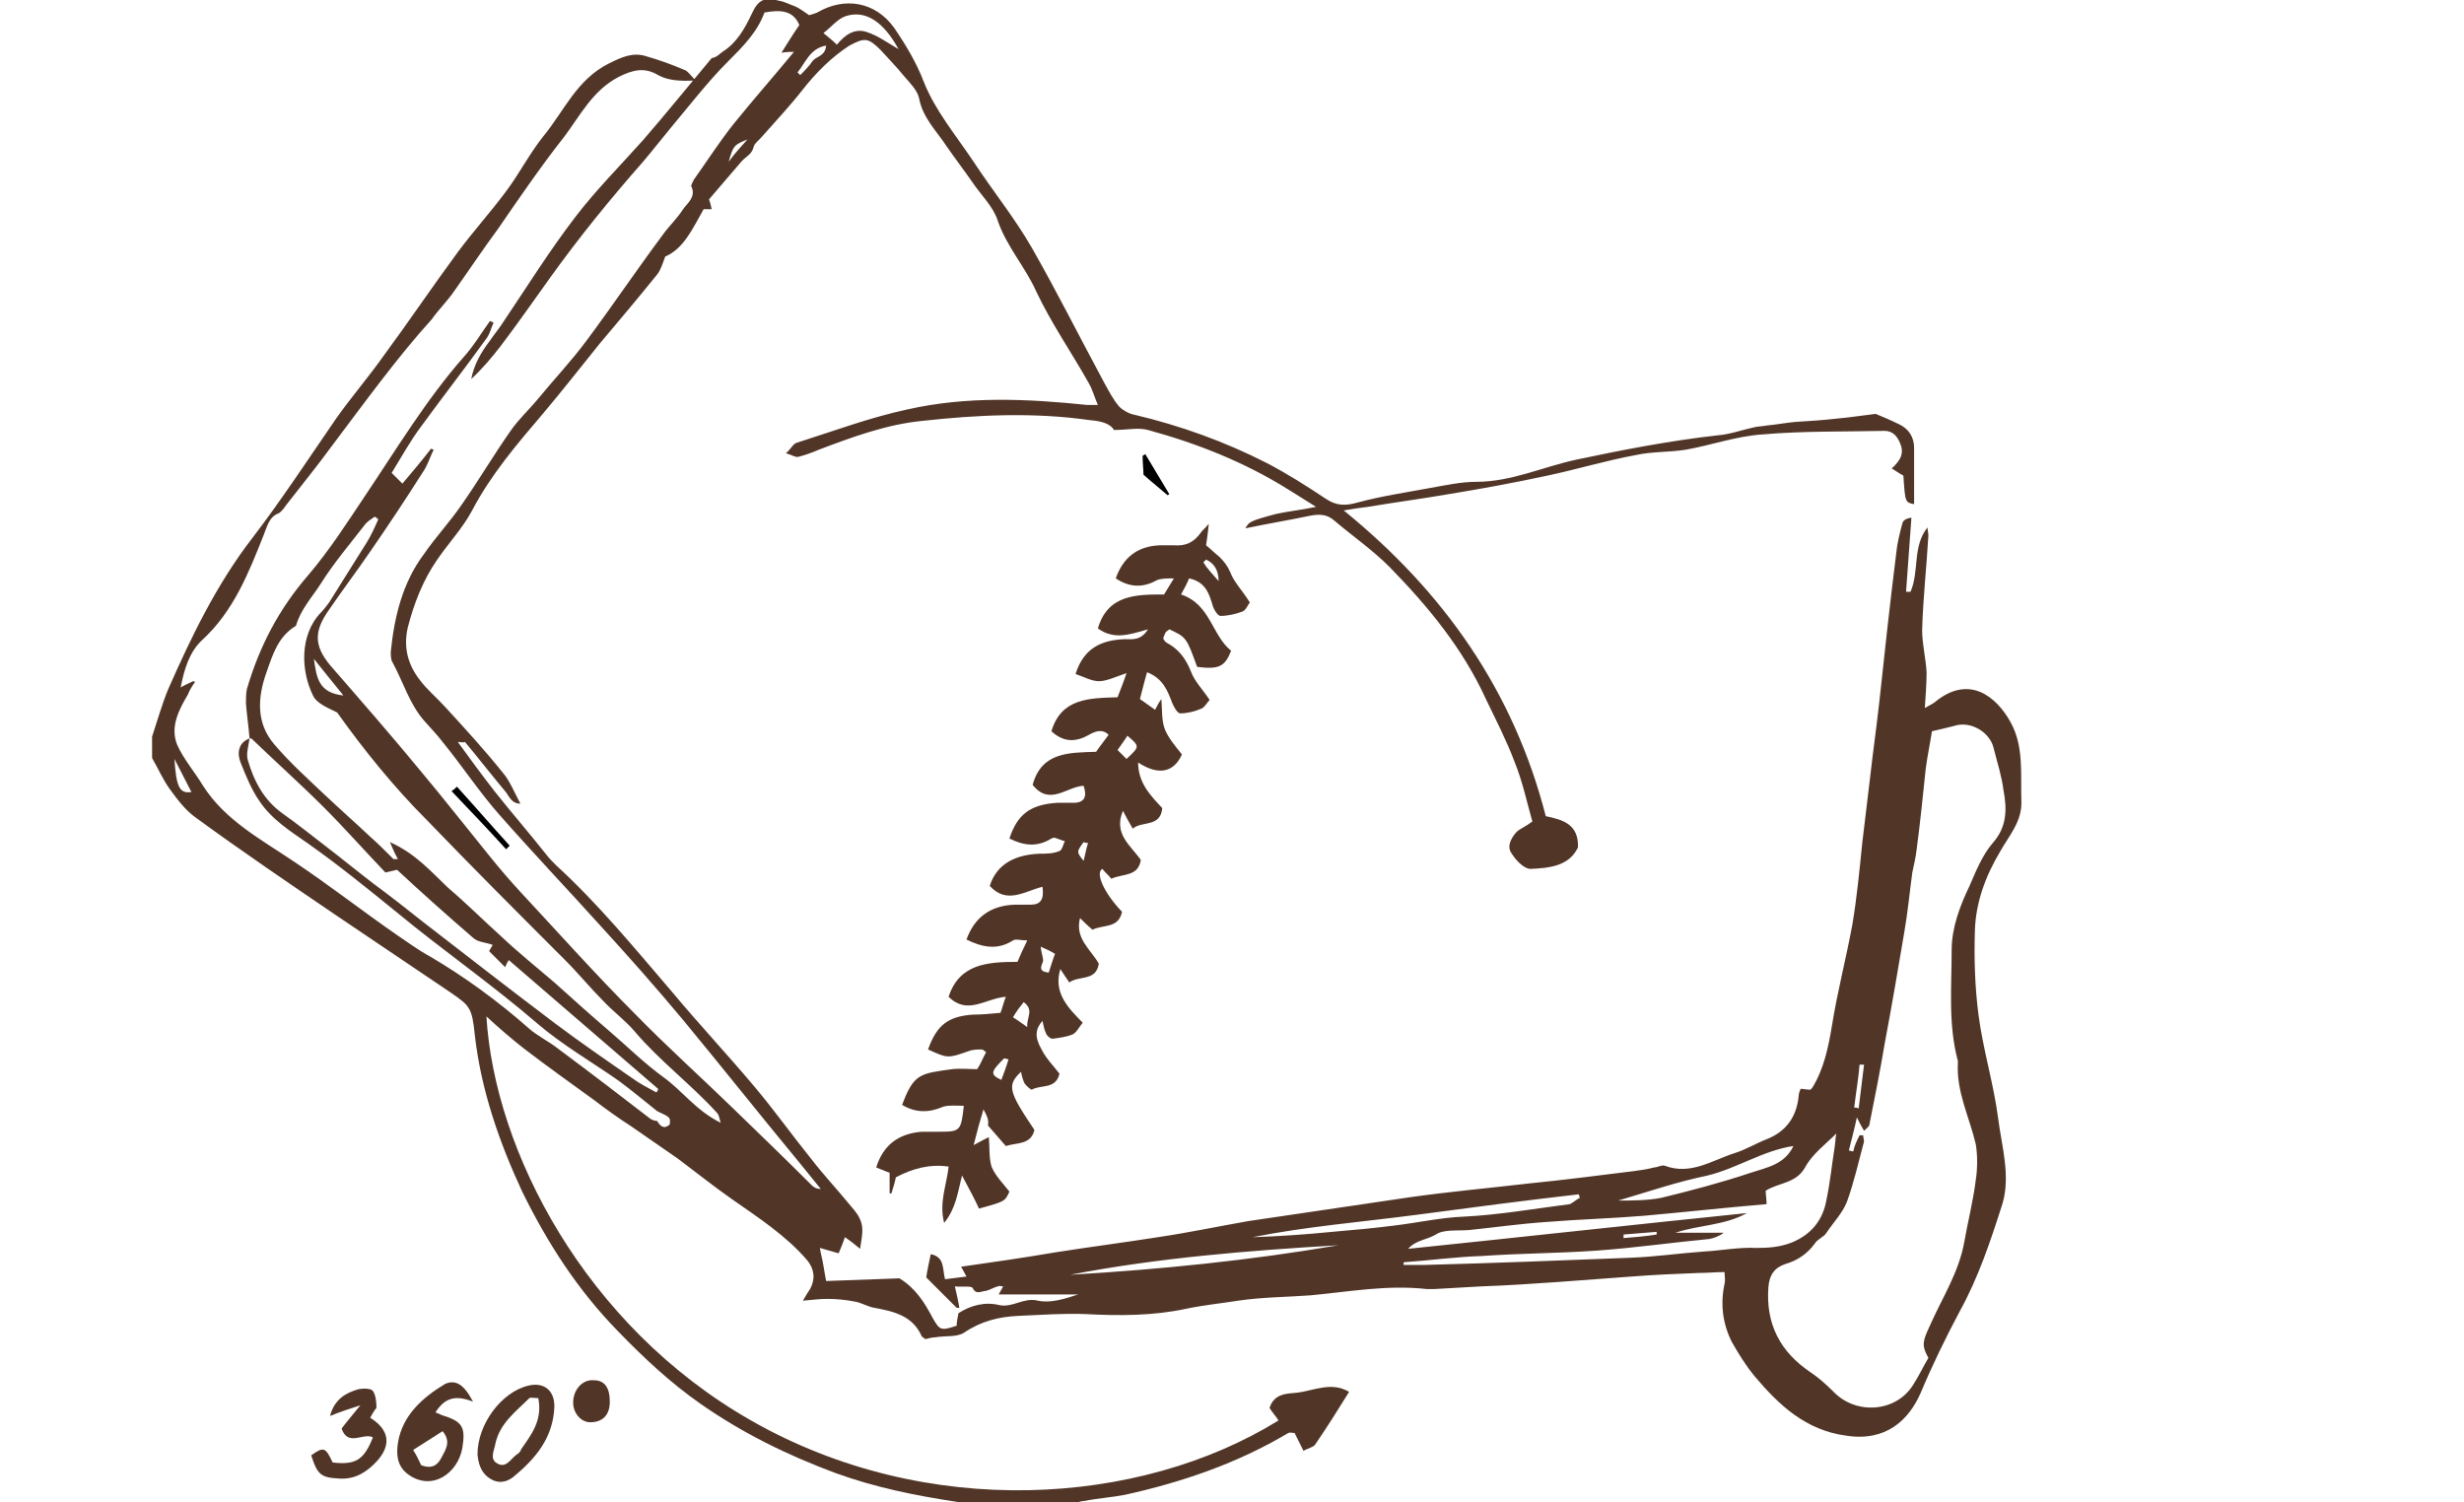
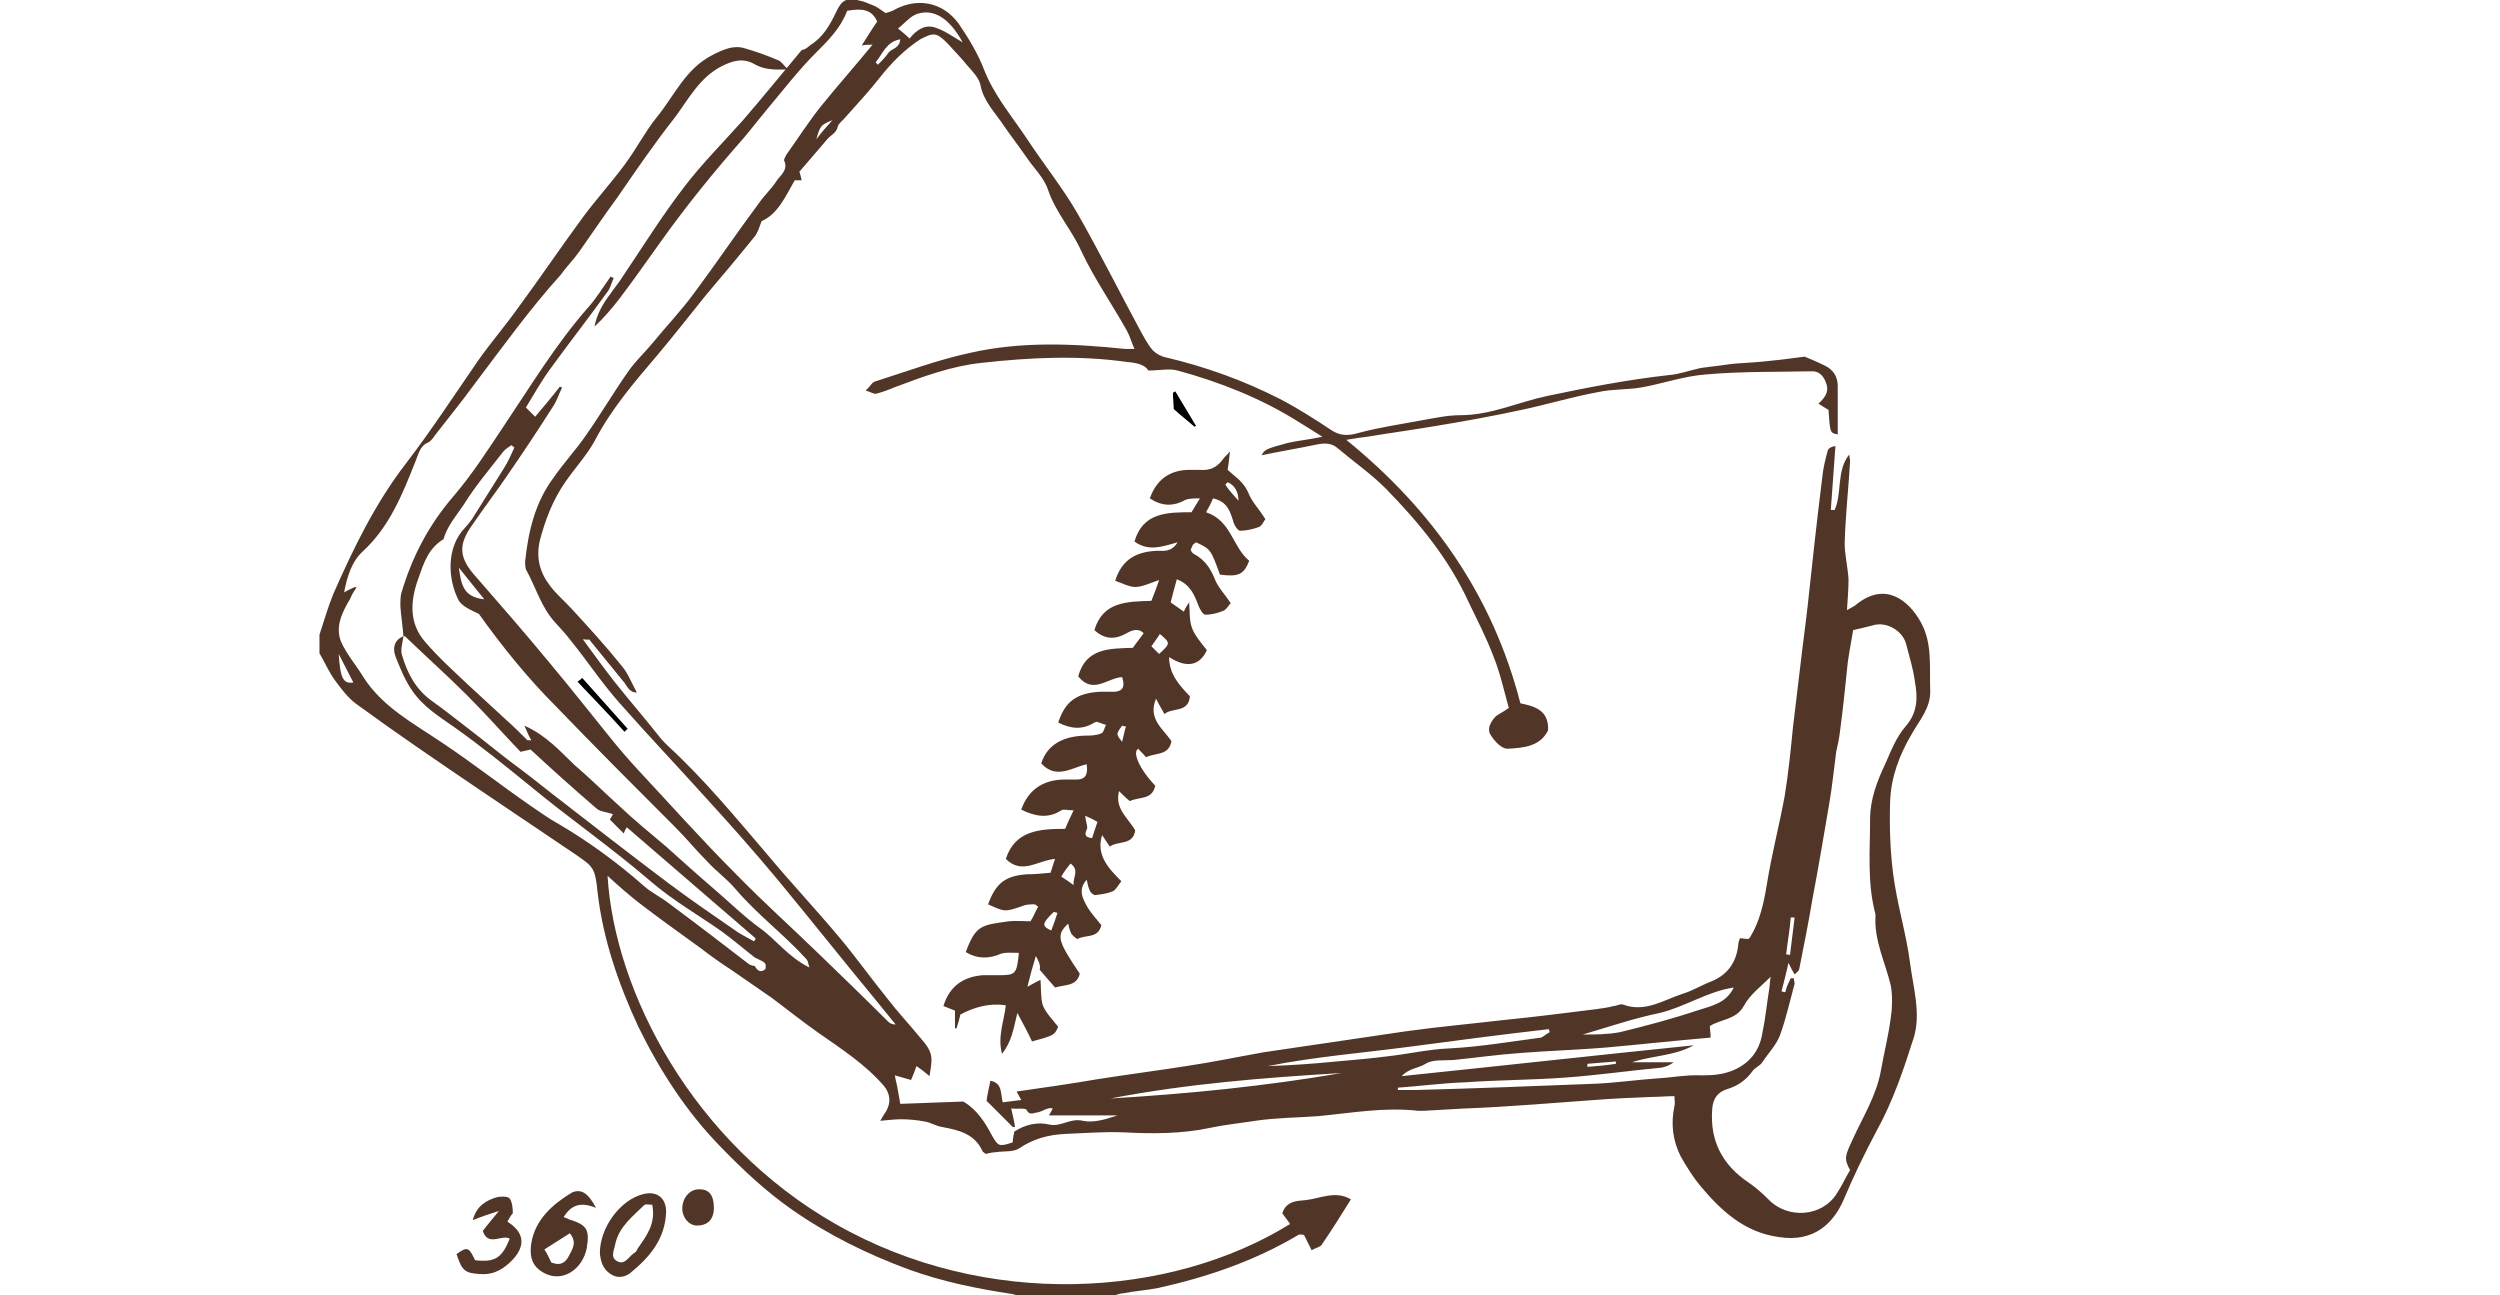
- <svg xmlns="http://www.w3.org/2000/svg" version="1.1" x="0px" y="0px" width="210px" height="128px" viewBox="0 0 240 168">
+ <svg xmlns="http://www.w3.org/2000/svg" version="1.1" x="0px" y="0px" width="170px" height="88px" viewBox="0 0 240 168">
  <style type="text/css">
  .st0{fill:#513628;}
</style>
  <g>
    <path class="st0" d="M55.7,124.3c-1.4-1.1-2.8-2.3-4.3-3.4c-3-2.1-6.3-4-9.1-6.4c-5.1-4.4-10.6-8.2-15.8-12.5     c-3.2-2.6-6.4-5.2-9.8-7.6c-2-1.4-4.1-2.7-5.5-4.8c-0.9-1.3-1.5-2.8-2.1-4.3c-0.4-1-0.3-2.2,1-2.7c-0.1,0.8-0.4,1.7-0.2,2.4     c0.7,2.4,1.8,4.5,3.9,6c1.7,1.2,3.3,2.5,5,3.8c1.7,1.3,3.4,2.7,5.1,4c1.9,1.4,3.8,2.9,5.7,4.4c4.9,3.8,9.8,7.6,14.7,11.3     c2.8,2.1,5.7,4.1,8.6,6.1c0.8,0.6,1.8,1.1,2.7,1.6c0.1-0.1,0.2-0.2,0.2-0.4c-5.6-4.8-11.1-9.6-16.7-14.4c-0.2,0.3-0.3,0.5-0.4,0.8     c-0.6-0.6-1.2-1.2-1.8-1.8c0.1-0.2,0.3-0.5,0.4-0.7c-0.8-0.3-1.7-0.3-2.2-0.8c-2.9-2.5-5.7-5-8.5-7.6c-0.4,0.1-0.9,0.2-1.3,0.3     c-2.3-2.4-4.5-4.9-6.9-7.3c-2.6-2.6-5.4-5.1-8.1-7.7c0,0-0.1,0-0.2,0C10,81.3,9.8,80,9.7,78.7c0-0.5,0-1.1,0.1-1.6     c1.4-4.8,3.6-9,6.9-12.8c2.3-2.7,4.3-5.8,6.3-8.8c3.5-5.2,6.8-10.7,11-15.5c1.1-1.2,2-2.7,3-4.1c0.1,0.1,0.3,0.1,0.4,0.2     c-0.3,0.6-0.4,1.3-0.9,1.9c-2.3,3.2-4.8,6.4-7.2,9.7c-1.2,1.6-2.2,3.4-3.3,5.2c0.4,0.4,0.8,0.8,1.2,1.2c1.1-1.3,2.2-2.6,3.2-3.9     c0.1,0,0.2,0.1,0.3,0.1c-0.4,0.8-0.7,1.8-1.2,2.5c-1.9,3-3.9,6-5.9,8.9c-1.5,2.2-3.1,4.3-4.6,6.5c-1.7,2.4-1.7,4,0.1,6.2     c3.4,3.9,6.8,7.8,10.1,11.8c2.6,3.1,5.1,6.3,7.7,9.5c1.2,1.5,2.5,3,3.8,4.4c4.1,4.4,8.2,9,12.5,13.3c3.5,3.6,7.3,7,10.9,10.5     c3,2.9,6,5.8,8.9,8.7c0.2,0.2,0.5,0.4,1,0.4c-0.8-1-1.7-2.1-2.6-3.2c-4.3-5.2-8.5-10.5-12.8-15.7c-3-3.6-6.1-7.1-9.3-10.6     c-3.7-4.1-7.5-8.1-11.2-12.3c-2.3-2.6-4.2-5.5-6.4-8.2c-0.6-0.8-1.3-1.5-2-2.3c-1.7-1.9-2.4-4.4-3.6-6.6c-0.2-0.3-0.2-0.8-0.2-1.2     c0.4-3.9,1.3-7.7,3.7-10.9c1.3-1.9,2.9-3.6,4.2-5.5c1.9-2.7,3.6-5.6,5.5-8.3c0.9-1.3,2-2.3,3-3.5c1.8-2.2,3.8-4.3,5.5-6.6     c2.9-3.9,5.6-7.9,8.5-11.8c0.7-1,1.6-1.8,2.3-2.9c0.5-0.7,1.5-1.4,0.9-2.6c0-0.1,0.2-0.5,0.3-0.7c1.5-2.1,2.9-4.3,4.5-6.3     c2.1-2.6,4.4-5.2,6.7-8c-0.4,0-0.8,0-1.4,0.1c0.7-1.1,1.3-2.1,2-3.1c-0.7-1.7-2.2-1.7-3.9-1.4c-0.8,2.2-2.4,3.8-4.1,5.5     c-2.2,2.2-4.2,4.8-6.3,7.3c-1,1.2-2,2.5-3.1,3.8c-3.7,4.2-7.2,8.5-10.5,13.1c-1.8,2.5-3.6,5.1-5.5,7.6c-1,1.3-2.1,2.6-3.3,3.7     c0.3-1.6,1.1-3,2.1-4.3c0.4-0.6,0.9-1.2,1.3-1.8c2.7-4,5.3-8.2,8.3-12.1c2.3-3,5-5.7,7.5-8.5c2.6-3,5.1-6.1,7.7-9.2     C62.4,6.4,62.7,6,63,5.8c1.6-1,2.5-2.6,3.3-4.3c0.7-1.5,1.4-1.9,3.1-1.4c0.6,0.1,1.1,0.4,1.7,0.6c0.5,0.2,1,0.6,1.6,1     c0.3-0.1,0.7-0.2,0.9-0.3c3.1-1.8,6.5-1.2,8.6,1.7c1.3,1.9,2.5,3.9,3.3,6c1.3,3.3,3.6,6,5.6,9c2.1,3.2,4.6,6.3,6.5,9.6     c2.8,4.9,5.4,10.1,8.1,15.1c0.5,0.9,1,1.9,1.7,2.7c0.4,0.4,1.1,0.8,1.7,0.9c5.1,1.2,10.1,3,14.8,5.4c2.3,1.2,4.5,2.6,6.6,4     c1.2,0.8,2.2,0.8,3.6,0.4c2.6-0.7,5.3-1.1,8-1.6c1.7-0.3,3.5-0.7,5.2-0.7c4,0,7.5-1.7,11.3-2.5c5.2-1.1,10.4-2.1,15.7-2.7     c1.4-0.1,2.7-0.6,4.1-0.9c0.4-0.1,0.9-0.1,1.4-0.2c1.1-0.1,2.1-0.3,3.2-0.4c1.6-0.1,3.2-0.2,4.9-0.4c1.2-0.1,2.4-0.3,4.1-0.5     c0.5,0.2,1.7,0.7,2.7,1.2c1,0.5,1.6,1.4,1.6,2.6c0,2.1,0,4.2,0,6.3c-1-0.2-1-0.2-1.2-3.2c-0.4-0.2-0.8-0.5-1.3-0.8     c1.1-1,1.4-1.8,0.9-2.9c-0.3-0.7-0.8-1.3-1.7-1.3c-4.5,0.1-9.1,0-13.7,0.4c-2.9,0.2-5.7,1.2-8.5,1.7c-1.8,0.3-3.8,0.2-5.6,0.6     c-3.3,0.6-6.6,1.6-9.9,2.3c-3.7,0.8-7.5,1.5-11.2,2.1c-2.9,0.5-5.9,0.9-8.9,1.4c-0.8,0.1-1.6,0.2-2.7,0.4     c11.2,9.1,19,20.2,22.6,34.2c1.9,0.4,3.7,0.9,3.6,3.5c-1,2.1-3.2,2.3-5.3,2.4c-0.7,0-1.6-0.9-2.1-1.7c-0.6-0.8-0.1-1.7,0.5-2.4     c0.4-0.4,1-0.6,1.8-1.2c-0.6-2.1-1.1-4.5-2-6.7c-0.9-2.4-2.1-4.7-3.2-7c-2.6-5.7-6.5-10.4-10.8-14.8c-1.9-1.9-4.2-3.5-6.2-5.2     c-0.8-0.7-1.7-0.7-2.7-0.5c-2.4,0.5-4.8,0.9-7.2,1.4c0.4-0.7,0.4-0.8,3.4-1.6c1.3-0.3,2.6-0.4,4.5-0.8c-1.3-0.8-2.2-1.4-3.2-2     c-4.8-3-10.1-5.1-15.6-6.6c-1.1-0.3-2.3,0-3.8,0c-0.4-0.7-1.4-1-2.7-1.1c-6.3-0.9-12.6-0.6-18.9,0.1c-3.9,0.4-7.7,1.8-11.4,3.2     c-0.7,0.3-1.5,0.6-2.3,0.8c-0.3,0.1-0.7-0.2-1.4-0.4c0.6-0.5,0.8-1.1,1.3-1.2c4.1-1.3,8.1-2.8,12.3-3.7c6.6-1.5,13.4-1.2,20.1-0.5     c0.3,0,0.6,0,1.2,0c-0.4-0.9-0.6-1.7-1-2.4c-1.9-3.4-4.2-6.7-5.9-10.3c-1.2-2.7-3.3-5-4.3-7.9c-0.5-1.6-1.9-2.9-2.9-4.4     c-0.9-1.3-1.9-2.6-2.8-3.9c-1.1-1.7-2.7-3.2-3.1-5.4c-0.2-0.9-1-1.7-1.7-2.5c-0.8-1-1.7-1.9-2.6-2.9c-1.4-1.4-1.8-1.4-3.5-0.5     C75.2,6.4,73.5,8.1,72,10c-1.4,1.8-3,3.5-4.5,5.2c-0.3,0.4-0.9,0.8-1,1.2c-0.2,0.9-0.9,1.1-1.4,1.7c-1.2,1.4-2.4,2.8-3.6,4.2     c0.1,0.3,0.2,0.6,0.3,1.1c-0.3,0-0.7,0-0.9,0c-1.2,2.1-2.2,4.4-4.3,5.3c-0.3,0.8-0.5,1.5-0.9,2c-2.1,2.6-4.2,5.1-6.4,7.7     c-2.1,2.6-4.2,5.3-6.4,7.9c-2.9,3.4-5.8,6.8-7.9,10.8c-1,1.9-2.6,3.6-3.9,5.5c-1.6,2.3-2.6,4.9-3.3,7.6c-0.5,2.2,0,4.1,1.3,5.8     c0.8,1.1,1.9,2,2.9,3.1c2.2,2.4,4.4,4.8,6.4,7.3c0.8,0.9,1.3,2.2,2,3.5c-1.1,0-1.3-1-1.8-1.5c-1.5-1.8-2.9-3.6-4.4-5.4     C34,83.1,33.8,83,33.4,83c1.3,1.8,2.7,3.7,4.1,5.5c1.9,2.4,3.9,4.7,5.8,7.1c0.3,0.4,0.7,0.8,1.1,1.2c4.7,4.3,8.8,9.3,13,14.2     c3,3.6,6.2,7,9.3,10.7c2.1,2.5,4.1,5.3,6.2,7.9c1.3,1.7,2.8,3.3,4.2,5c0.4,0.5,0.9,1,1.2,1.6c0.5,1,0.4,1.6,0.1,3.5     c-0.6-0.5-1.1-0.9-1.7-1.3c-0.2,0.6-0.4,1.1-0.7,1.8c-0.7-0.2-1.4-0.4-2.1-0.6c0.1,0.7,0.3,1.3,0.4,2c0.1,0.6,0.2,1.2,0.3,1.7     c2.8-0.1,5.6-0.2,8.2-0.3c1.8,1.1,2.8,2.7,3.7,4.4c0.8,1.4,0.9,1.5,2.7,0.9c0-0.4,0.1-0.9,0.2-1.4c1.4-0.9,3-1.3,4.6-0.9     c1.5,0.3,2.7-0.9,4.3-0.5c1.4,0.3,3-0.2,4.5-0.7c-2.9,0-5.9,0-8.9,0c0.1-0.2,0.3-0.5,0.5-0.9c-0.2,0-0.4-0.1-0.6,0     c-0.4,0.1-0.9,0.4-1.3,0.5c-0.5,0-1.1,0.5-1.5-0.3c-0.1-0.3-1.3-0.1-2-0.2c0.2,0.9,0.4,1.7,0.5,2.4c-0.1,0-0.2,0-0.3,0     c-1.1-1.1-2.2-2.2-3.4-3.4c0.1-0.8,0.3-1.6,0.5-2.6c1.6,0.3,1.3,1.7,1.6,2.8c0.8-0.1,1.6-0.2,2.4-0.3c-0.2-0.4-0.4-0.7-0.6-1.1     c3.5-0.5,7-1,10.5-1.6c3.8-0.6,7.7-1.1,11.5-1.7c3.4-0.5,6.7-1.2,10.1-1.8c6.1-0.9,12.2-1.8,18.3-2.7c4.3-0.6,8.7-1,13-1.5     c4-0.4,7.9-0.9,11.9-1.4c0.7-0.1,1.5-0.2,2.2-0.4c0.4,0,0.8-0.3,1.2-0.2c2.9,1.1,5.3-0.6,7.8-1.4c1.3-0.4,2.4-1.1,3.7-1.6     c2.2-0.9,3.3-2.6,3.5-4.9c0-0.2,0.1-0.4,0.2-0.7c0.3,0,0.7,0.1,1.1,0.1c0,0,0.1-0.1,0.2-0.2c1.3-2.1,1.8-4.5,2.2-6.9     c0.6-3.8,1.6-7.6,2.3-11.4c0.5-3,0.8-6.1,1.1-9.1c0.3-2.5,0.6-5,0.9-7.5c0.3-2.7,0.7-5.5,1-8.2c0.6-5.6,1.2-11.1,1.9-16.7     c0.1-1.1,0.4-2.3,0.7-3.4c0.1-0.3,0.4-0.5,1-0.6c-0.2,2.8-0.4,5.5-0.6,8.3c0.1,0,0.3,0,0.5,0c1-2.3,0.2-5.1,1.9-7.2     c0,0.3,0.1,0.6,0.1,0.9c-0.2,3.5-0.6,7-0.7,10.6c0,1.5,0.4,3.1,0.5,4.7c0,1.2-0.1,2.5-0.2,4c0.5-0.3,1-0.5,1.3-0.8     c3.7-2.9,6.7-0.5,8.3,2.4c1.5,2.7,1.1,5.8,1.2,8.8c0.1,2.3-1.4,3.9-2.4,5.7c-1.6,2.7-2.7,5.6-2.8,8.8c-0.1,3.1,0,6.3,0.4,9.4     c0.5,3.9,1.7,7.7,2.2,11.6c0.4,3.1,1.4,6.4,0.5,9.5c-1.3,4.1-2.7,8.3-4.8,12.1c-1.6,3-3.1,6.1-4.4,9.2c-1.3,2.9-3.8,5.4-8.3,4.7     c-4.5-0.6-7.5-3.4-10.2-6.6c-1-1.2-1.8-2.5-2.6-3.9c-1-2-1.3-4.2-0.8-6.5c0.1-0.4,0-0.8,0-1.3c-1,0-1.9,0.1-2.9,0.1     c-2.5,0.1-5,0.2-7.5,0.4c-2.7,0.2-5.4,0.4-8.1,0.6c-2.9,0.2-5.8,0.4-8.7,0.5c-1.7,0.1-3.5,0.2-5.3,0.3c-0.2,0-0.5,0-0.8,0     c-4.4-0.5-8.7,0.3-13,0.7c-2.7,0.2-5.4,0.2-8.1,0.6c-1.9,0.3-3.9,0.5-5.8,0.9c-3.7,0.8-7.5,0.8-11.3,0.6c-2.5-0.1-5,0.1-7.5,0.2     c-2.2,0.1-4.2,0.6-6.1,1.9c-0.8,0.5-2.1,0.3-3.2,0.5c-0.3,0-0.7,0.1-1.1,0.2c-0.1-0.1-0.3-0.2-0.4-0.3c-1-2.3-3.1-2.8-5.3-3.2     c-0.7-0.1-1.5-0.6-2.2-0.7c-1-0.2-2.1-0.3-3.1-0.3c-0.8,0-1.5,0.1-2.7,0.2c0.4-0.7,0.6-1,0.8-1.3c0.6-1.1,0.5-2.2-0.3-3.2     c-2.4-2.8-5.5-4.8-8.5-6.9c-2-1.4-4-3-6-4.5c-1.7-1.2-3.5-2.4-5.2-3.6c-1.4-0.9-2.8-1.9-4.1-2.9c-2.6-1.9-5.3-3.8-7.9-5.8     c-1.4-1.1-2.8-2.3-4.2-3.6c0.9,15,11,34.6,29.6,45.2c19.6,11.2,43.5,9.6,59,0c-0.3-0.5-0.7-0.9-1-1.4c0.5-1.6,1.9-1.6,3-1.7     c1.9-0.2,3.9-1.3,5.9-0.1c-1.3,2.1-2.5,4-3.8,5.9c-0.2,0.3-0.8,0.4-1.3,0.7c-0.4-0.8-0.7-1.4-1-2c-0.3,0-0.5-0.1-0.7,0     c-5.7,3.4-11.9,5.5-18.2,6.9c-1.5,0.3-3.1,0.4-4.6,0.7c-0.4,0-0.9,0.2-1.3,0.4c-4.1,0-8.2,0-12.3,0c-0.2-0.1-0.5-0.3-0.7-0.3     c-4.6-0.7-9.1-1.6-13.5-3.2c-5.4-2-10.5-4.5-15.2-7.8c-3.3-2.3-6.3-5.1-9.2-8.1c-4.5-4.6-7.9-9.9-10.7-15.6     c-2.6-5.6-4.6-11.4-5.3-17.5c-0.3-3.1-0.6-3.3-2.6-4.7c-4.3-2.9-8.6-5.8-12.9-8.7c-5.3-3.6-10.6-7.2-15.8-11c-1.1-0.8-2-2-2.8-3.1     c-0.8-1.1-1.3-2.3-2-3.5c0-0.8,0-1.6,0-2.4c0.6-1.8,1.1-3.6,1.8-5.3c2.6-5.9,5.4-11.7,9.4-16.9c3.3-4.3,6.3-8.9,9.4-13.4     c1.7-2.4,3.6-4.6,5.3-7c2.8-3.8,5.5-7.8,8.3-11.6c1.7-2.3,3.7-4.5,5.4-6.8c1.5-2,2.6-4.2,4.2-6.2c2.3-2.8,3.7-6.3,7.3-8.1     c1.4-0.7,2.7-1.3,4.2-0.8c1.4,0.4,2.8,0.9,4.2,1.5c0.4,0.1,0.7,0.6,1.3,1.2c-1.8,0.1-3.1,0-4.2-0.6c-1.5-0.9-2.8-0.6-4.4,0.2     c-2.9,1.5-4.3,4.3-6.1,6.7c-2.6,3.3-5,6.8-7.4,10.3c-1.7,2.3-3.3,4.7-5,7.1c-0.7,1-1.7,2-2.4,3C26.6,40,23,45,19.3,49.9     c-1.6,2.2-3.4,4.4-5.1,6.6c-0.2,0.3-0.5,0.7-0.8,0.9c-1.1,0.4-1.3,1.4-1.7,2.4c-1.7,4.3-3.4,8.6-6.9,11.8c-1.4,1.3-2,3.2-2.4,5.3     c0.5-0.3,1-0.5,1.4-0.7c0.1,0,0.2,0.1,0.2,0.1c-0.3,0.4-0.6,0.9-0.8,1.4c-1,1.7-2,3.6-1.2,5.6c0.7,1.6,2,3.1,2.9,4.6     c2.5,3.9,6.5,6,10.2,8.5c3.9,2.6,7.6,5.5,11.5,8.2c1.2,0.8,2.4,1.7,3.7,2.4c3.9,2.3,7.6,5,11,8c1,0.9,2.3,1.5,3.3,2.3     c3.5,2.6,6.9,5.2,10.4,7.9c0.2,0.1,0.5,0.2,0.7,0.2c0.3,0.5,0.7,1,1.4,0.4C57.2,125,57.2,125,55.7,124.3z M190.2,127     c0.1,0,0.2,0,0.4,0c0,0.2,0.1,0.5,0.1,0.7c-0.6,2.2-1.1,4.5-1.9,6.7c-0.5,1.3-1.5,2.3-2.3,3.5c-0.3,0.5-1,0.7-1.3,1.2     c-0.8,1.1-1.9,1.9-3.3,2.3c-1.2,0.4-1.8,1.2-1.9,2.6c-0.3,4.1,1.3,7.2,4.7,9.5c0.9,0.6,1.8,1.4,2.6,2.2c2.5,2.6,7,2.3,8.9-0.8     c0.6-0.9,1.1-2,1.7-3c-0.4-0.7-0.6-1.3-0.5-1.8c0.1-0.7,0.5-1.4,0.8-2.1c1.3-2.9,3.1-5.7,3.7-9c0.4-2.3,1-4.6,1.3-7     c0.2-1.3,0.2-2.8,0-4c-0.7-3-2.2-5.9-2-9.1c0,0,0-0.1,0-0.2c-1.1-4.1-0.7-8.2-0.7-12.4c0-2.5,0.9-4.9,2-7.2     c0.7-1.6,1.4-3.4,2.6-4.8c1.6-1.8,1.6-3.8,1.2-5.9c-0.2-1.6-0.7-3.1-1.1-4.7c-0.4-1.8-2.6-3.1-4.4-2.5c-0.8,0.2-1.6,0.4-2.5,0.6     c-0.2,1.3-0.5,2.7-0.7,4.2c-0.3,2.9-0.6,5.9-1,8.9c-0.1,0.9-0.3,1.8-0.5,2.7c-0.3,2.2-0.5,4.4-0.9,6.7c-0.7,4.1-1.4,8.3-2.2,12.5     c-0.5,3-1.1,6-1.7,9c0,0.2-0.3,0.4-0.6,0.7c-0.3-0.5-0.5-0.9-0.8-1.5c-0.3,1.4-0.6,2.5-0.9,3.7c0.1,0,0.3,0.1,0.5,0.1     C189.6,128.2,189.9,127.6,190.2,127z M25.8,94.2c2.9,1.3,4.6,3.3,6.5,5.1c2,1.7,3.9,3.6,5.9,5.4c1.9,1.8,4,3.5,6,5.2     c2,1.8,4,3.6,6.1,5.4c2,1.7,3.9,3.6,6.1,5.2c2.1,1.5,3.6,3.7,6.4,5.1c-0.2-0.7-0.2-0.9-0.4-1.1c-2.9-3.2-6.4-5.8-9.2-9.1     c-1.1-1.3-2.5-2.3-3.6-3.5c-1.4-1.4-2.7-3-4.2-4.5c-5.2-5.2-10.4-10.4-15.5-15.7c-3.7-3.7-7-7.8-10-12c-1-0.5-2.3-1-2.7-1.9     c-1.3-2.6-1.6-6.7,0.9-9.3c0.3-0.3,0.6-0.7,0.9-1.1c1.4-2.2,2.8-4.5,4.2-6.7c0.5-0.8,0.9-1.7,1.3-2.6c-0.1-0.1-0.2-0.2-0.4-0.3     c-0.4,0.3-0.8,0.5-1.1,0.9c-1.7,2.2-3.5,4.3-5,6.7c-0.9,1.4-2.2,2.8-2.7,4.6c-2,1.2-2.6,3.2-3.3,5.2c-1,2.8-1.2,5.7,0.9,8.1     c1.7,2,3.7,3.8,5.6,5.6c1.7,1.6,3.4,3.1,5.1,4.7c0.8,0.7,1.6,1.5,2.6,2.5c0,0,0.2,0,0.5,0C26.3,95.4,26.2,95.1,25.8,94.2z      M139.2,141.2c0,0.1,0,0.2,0,0.3c0.8,0,1.6,0,2.4,0c7.6-0.2,15.3-0.5,22.9-0.8c2.8-0.1,5.5-0.5,8.3-0.7c1.9-0.1,3.9-0.5,5.9-0.4     c1.4,0,2.6-0.1,3.9-0.6c2.2-0.9,3.5-2.5,3.9-4.8c0.4-1.9,0.6-3.9,0.9-5.8c0.1-0.6,0.1-1.2,0.2-1.6c-1.2,1.2-2.7,2.3-3.5,3.8     c-1,1.8-3,1.7-4.4,2.6c0,0.5,0.1,0.9,0.1,1.5c-4.7,0.4-9.2,0.9-13.7,1.3c-3.6,0.3-7.3,0.4-11,0.7c-2.9,0.2-5.7,0.6-8.6,0.9     c-1.3,0.1-2.8-0.1-3.7,0.5c-1,0.6-2.2,0.6-3.1,1.6c12.6-1.3,25.2-2.7,37.9-4c-2.5,1.4-5.3,1.3-8,2.2c1.8,0,3.6,0,5.4,0     c-0.5,0.4-1.1,0.6-1.6,0.7c-4.2,0.4-8.4,1-12.6,1.3c-4.2,0.3-8.5,0.3-12.8,0.6C145,140.6,142.1,141,139.2,141.2z M158.9,134     c0-0.1-0.1-0.3-0.1-0.4c-6.1,0.7-12.2,1.5-18.2,2.3c-6.1,0.8-12.3,1.3-18.3,2.5c3-0.1,5.9-0.3,8.9-0.6c2.3-0.2,4.6-0.4,6.9-0.7     c2.6-0.3,5.2-0.9,7.8-1c4-0.2,8-0.9,11.9-1.4C158.2,134.5,158.5,134.2,158.9,134z M101.9,142.6c10.1-0.6,20.1-1.6,30-3.3     C121.8,139.9,111.8,140.7,101.9,142.6z M182.8,128.2c-3.4,0.5-6.3,2.5-9.6,3.3c-3.4,0.7-6.6,1.8-10,2.8c1.6,0,3.2,0,4.8-0.3     c3.3-0.8,6.7-1.7,10-2.8C179.8,130.6,181.8,130.3,182.8,128.2z M75.8,5c0.9-1.1,2-1.9,3.4-1.4c1.2,0.4,2.3,1.2,3.5,1.9     c-1.7-3.1-3.7-4.4-5.9-3.7c-0.9,0.3-1.6,1.2-2.5,1.9C74.9,4.2,75.3,4.5,75.8,5z M20.6,77.8c-1.2-1.5-2.2-2.7-3.3-4.1     C17.6,75.8,17.8,77.5,20.6,77.8z M3.6,88.6c-0.6-1.2-1.3-2.5-1.9-3.7C1.9,88.1,2.3,88.8,3.6,88.6z M71.4,8.1     c0.1,0.1,0.2,0.2,0.3,0.3c0.5-0.5,1-1,1.4-1.6c0.4-0.5,1.4-0.5,1.5-1.7C72.8,5.4,72.3,7,71.4,8.1z M189.6,123.9     c0.2,0,0.3,0,0.5,0.1c0.2-1.6,0.4-3.3,0.6-4.9c-0.1,0-0.3,0-0.5,0C190.1,120.5,189.8,122.2,189.6,123.9z M167.5,138.1     c0-0.1,0-0.2,0-0.3c-1.2,0.1-2.5,0.2-3.7,0.3c0,0.1,0,0.2,0,0.4C165,138.4,166.3,138.3,167.5,138.1z M65.8,15.6     c-1.5,0.6-1.6,0.7-2.1,2.5C64.4,17.1,65.1,16.4,65.8,15.6z" />
    <path class="st0" d="M109.5,85.3c0,2.3,1.4,3.7,2.7,5.1c-0.2,2.2-2.3,1.4-3.3,2.3c-0.4-0.7-0.7-1.2-1.1-2c-1.1,2.6,0.9,3.9,2,5.5     c-0.3,1.9-2,1.5-3.3,2.1c-0.3-0.4-0.7-0.7-1-1.1c-0.8,0.4,0.1,2.6,2.2,4.8c-0.4,1.9-2.1,1.4-3.3,2c-0.5-0.4-0.9-0.8-1.4-1.3     c-0.6,2.3,1.2,3.5,2.1,5.1c-0.3,2-2.2,1.3-3.3,2.1c-0.4-0.6-0.7-1-1-1.5c-0.8,2.6,0.8,4.3,2.5,6c-0.4,0.5-0.7,1.1-1.1,1.3     c-0.7,0.3-1.5,0.4-2.3,0.5c-0.2,0-0.6-0.3-0.7-0.6c-0.2-0.4-0.3-0.9-0.4-1.4c-0.8,0.9-0.9,1.8-0.1,3.2c0.5,1,1.3,1.8,2,2.7     c-0.4,1.8-2.1,1.2-3.1,1.8c-0.1,0-0.6-0.4-0.8-0.7c-0.2-0.4-0.3-0.8-0.4-1.3c-1.6,1.5-1.4,2.2,1.5,6.5c-0.4,1.7-2,1.4-3.2,1.8     c-0.6-0.7-1.3-1.5-2-2.3c0.1-0.5,0-0.9-0.5-1.8c-0.4,1.3-0.7,2.4-1.1,4c0.9-0.5,1.3-0.7,1.7-0.9c0.1,1.1,0,2.3,0.3,3.3     c0.4,1,1.3,1.9,2,2.8c-0.5,1.1-0.5,1.1-3.4,1.9c-0.5-1.1-1.1-2.2-1.9-3.7c-0.5,2-0.7,3.7-2,5.3c-0.6-2.3,0.3-4.3,0.5-6.3     c-2.1-0.3-4,0.2-5.9,1.2c-0.1,0.5-0.3,1.2-0.5,1.8c0,0-0.1,0-0.2,0c0-0.7,0-1.5,0-2.3c-0.5-0.2-1-0.4-1.5-0.6     c0.8-2.6,2.6-3.8,5.1-4c0.7,0,1.3,0,2,0c2.3,0,2.4-0.1,2.7-2.9c-0.8,0-1.6-0.1-2.3,0.1c-1.6,0.7-3.1,0.7-4.6-0.2     c1.3-3.5,2-3.5,5.6-4c0.9-0.1,1.9,0,2.8,0c0.4-0.6,0.6-1.2,1-1.9c-0.2-0.1-0.3-0.3-0.5-0.3c-0.5,0-1,0-1.5,0.2     c-2.3,0.8-2.3,0.8-4.5-0.2c1-2.8,2.3-3.7,5-3.9c1,0,2-0.1,3.1-0.2c0.2-0.5,0.3-1,0.6-1.8c-2.3,0.2-4.3,2.1-6.4,0     c1.2-3.7,4.4-3.9,7.7-3.9c0.3-0.7,0.6-1.4,1.1-2.4c-0.7,0-1.3-0.2-1.6,0c-1.7,1.1-3.4,0.8-5.2-0.1c0.9-2.5,2.7-3.8,5.4-3.9     c0.6,0,1.2,0,1.8,0c1.1,0,1.5-0.6,1.3-2c-2,0.5-4,2-5.9-0.1c0.8-2.5,2.9-3.5,5.6-3.6c0.7,0,1.5,0,2.2-0.3c0.3-0.1,0.4-0.7,0.6-1.1     c-0.4-0.1-0.8-0.3-1.2-0.4c-0.1,0-0.2,0.1-0.3,0.1c-1.6,1-3.1,0.8-4.7,0c0.9-2.7,2.3-3.8,5.4-4c0.7,0,1.4,0,2,0     c1-0.1,1.3-0.7,0.9-1.9c-1.9,0.1-3.8,2.3-5.7-0.1c1-3.7,4.1-3.6,7.1-3.7c0.4-0.6,0.9-1.2,1.4-1.9c-0.7-0.7-1.5-0.4-2.2,0     c-1.4,0.8-2.8,0.9-4.2-0.4c1.1-3.7,4.2-3.7,7.4-3.8c0.3-0.8,0.6-1.5,1-2.7c-1.2,0.4-2.2,0.9-3.1,0.9c-0.8,0-1.7-0.5-2.6-0.8     c0.9-2.9,2.9-3.8,5.5-3.9c0.8,0,1.8,0.2,2.6-1.1c-2.1,0.6-3.8,1.2-5.6-0.1c1.1-3.8,4.3-3.8,7.4-3.8c0.3-0.5,0.6-1,1.1-1.8     c-0.8,0-1.4,0-1.9,0.2c-1.6,0.9-3.1,0.8-4.6-0.2c0.8-2.3,2.4-3.6,4.9-3.7c0.5,0,1.1,0,1.6,0c1.3,0.1,2.2-0.3,3-1.4     c0.1-0.2,0.4-0.4,0.9-1c-0.1,1.1-0.2,1.7-0.3,2.4c0.5,0.4,1,0.9,1.5,1.3c0.5,0.5,0.9,1,1.2,1.7c0.4,1.1,1.4,2.1,2.2,3.4     c-0.2,0.2-0.4,0.8-0.8,1c-0.8,0.3-1.7,0.5-2.5,0.5c-0.3,0-0.8-0.8-0.9-1.3c-0.4-1.3-0.8-2.5-2.6-2.9c-0.2,0.5-0.5,1.1-0.9,1.8     c3.3,1.1,3.4,4.5,5.6,6.3c-0.7,1.8-1.4,2.1-3.8,1.8c-1.2-3.3-1.2-3.3-3.1-4.2c-0.1,0.1-0.3,0.2-0.4,0.3c-0.1,0.2-0.2,0.4-0.3,0.7     c0.1,0.2,0.2,0.4,0.4,0.5c1.3,0.7,2.1,1.7,2.7,3.2c0.4,1.1,1.3,2,2.1,3.2c-0.3,0.3-0.6,0.9-1,1c-0.7,0.3-1.5,0.5-2.3,0.5     c-0.3,0-0.7-0.7-0.9-1.2c-0.5-1.3-1-2.7-2.8-3.4c-0.3,1-0.5,1.9-0.8,3c0.6,0.4,1.1,0.8,1.7,1.2c0.2-0.4,0.4-0.8,0.7-1.2     c0.1,1.2,0,2.4,0.4,3.4c0.4,1,1.2,1.9,1.9,2.8C113.5,86.4,111.8,86.8,109.5,85.3z M108.2,84.9c1.5-1.4,1.5-1.4,0.1-2.6     c-0.3,0.5-0.7,1-1.1,1.6C107.5,84.2,107.8,84.5,108.2,84.9z M96.7,112.1c-0.4,0.5-0.8,1-1.2,1.7c0.5,0.3,0.9,0.6,1.6,1.1     C97,113.8,97.9,113,96.7,112.1z M98.6,105.9c0.1,0.9,0.4,1.5,0.2,1.8c-0.3,0.7-0.2,1,0.7,1.1c0.2-0.6,0.4-1.3,0.7-2.1     C99.7,106.4,99.3,106.2,98.6,105.9z M95,118.5c-0.1,0-0.3-0.1-0.5-0.1c-1.5,1.5-1.6,1.8-0.3,2.4C94.5,120,94.8,119.2,95,118.5z      M103.9,94.3c-0.1,0-0.3,0-0.5-0.1c-0.8,1.1-0.8,1.1,0,2.1C103.6,95.5,103.7,94.9,103.9,94.3z M118.5,65c0-1.2-0.5-2-1.4-2.4     c-0.1,0.1-0.2,0.2-0.3,0.3C117.2,63.6,117.9,64.3,118.5,65z" />
    <path d="M33.3,88c2,2.2,3.9,4.4,5.9,6.6c-0.1,0.1-0.2,0.2-0.4,0.4c-2-2.2-4-4.3-6.1-6.5C33,88.3,33.1,88.2,33.3,88z" />
    <path d="M110.3,50.8c0.9,1.5,1.8,3,2.7,4.5c0,0-0.1,0-0.2,0.1c-0.8-0.7-1.7-1.4-2.7-2.3c0-0.5-0.1-1.3-0.1-2.1     C110.1,50.9,110.2,50.9,110.3,50.8z" />
    <path class="st0" d="M35.1,156.8c-2-0.8-3.2-0.4-4.2,1.2c0.3,0.1,0.5,0.2,0.7,0.3c2.3,0.7,2.7,1.3,2.3,3.7     c-0.5,2.8-3.4,4.9-6.1,2.9c-1.2-0.9-1.3-2.2-1.1-3.5c0.5-3.1,2.8-5.1,5.3-6.6C33.2,154.3,34.1,154.9,35.1,156.8z M29.3,163.9     c1.3,0.5,1.9-0.1,2.3-0.9c0.4-0.8,1.1-1.7,0.1-2.9c-1.1,0.7-2.2,1.4-3.3,2.1C28.8,162.8,29,163.3,29.3,163.9z" />
    <path class="st0" d="M35.6,162.7c0-3.4,2.7-7,5.7-7.7c1.7-0.4,2.9,0.5,2.9,2.3c-0.1,3.5-2.1,5.9-4.7,8c-0.7,0.5-1.6,0.7-2.5,0.1     C35.9,164.7,35.7,163.6,35.6,162.7z M42.4,156.4c-0.4,0-0.8-0.1-1,0c-1.5,1.5-3.3,2.8-3.8,5.1c-0.1,0.7-0.7,1.7,0.2,2.2     c1,0.6,1.5-0.5,2.2-1c0.2-0.1,0.4-0.3,0.5-0.6C41.6,160.5,42.9,158.9,42.4,156.4z" />
    <path class="st0" d="M23.6,158.6c2.1,1.3,2.4,3,0.8,4.8c-1.1,1.2-2.4,2.1-4.2,2c-2.1-0.1-2.5-0.4-3.2-2.6c1.4-1,1.6-0.9,2.4,0.8     c2.6,0.3,3.5-0.3,4.5-2.8c-1-0.6-2.8,1.1-3.5-1c0.6-0.8,1.3-1.6,2.1-2.6c-1.2,0.4-2.2,0.7-3.4,1.2c0.5-1.9,1.8-2.6,3.2-3     c0.5-0.1,1.4-0.1,1.6,0.2c0.3,0.4,0.4,1.2,0.4,1.9C24.2,157.6,23.9,158,23.6,158.6z" />
    <path class="st0" d="M50.4,156.8c0,1.5-0.8,2.3-2.2,2.3c-1,0-1.9-1-1.9-2.2c0-1.4,1-2.6,2.3-2.5C49.8,154.4,50.4,155.2,50.4,156.8z     " />
  </g>
</svg>
